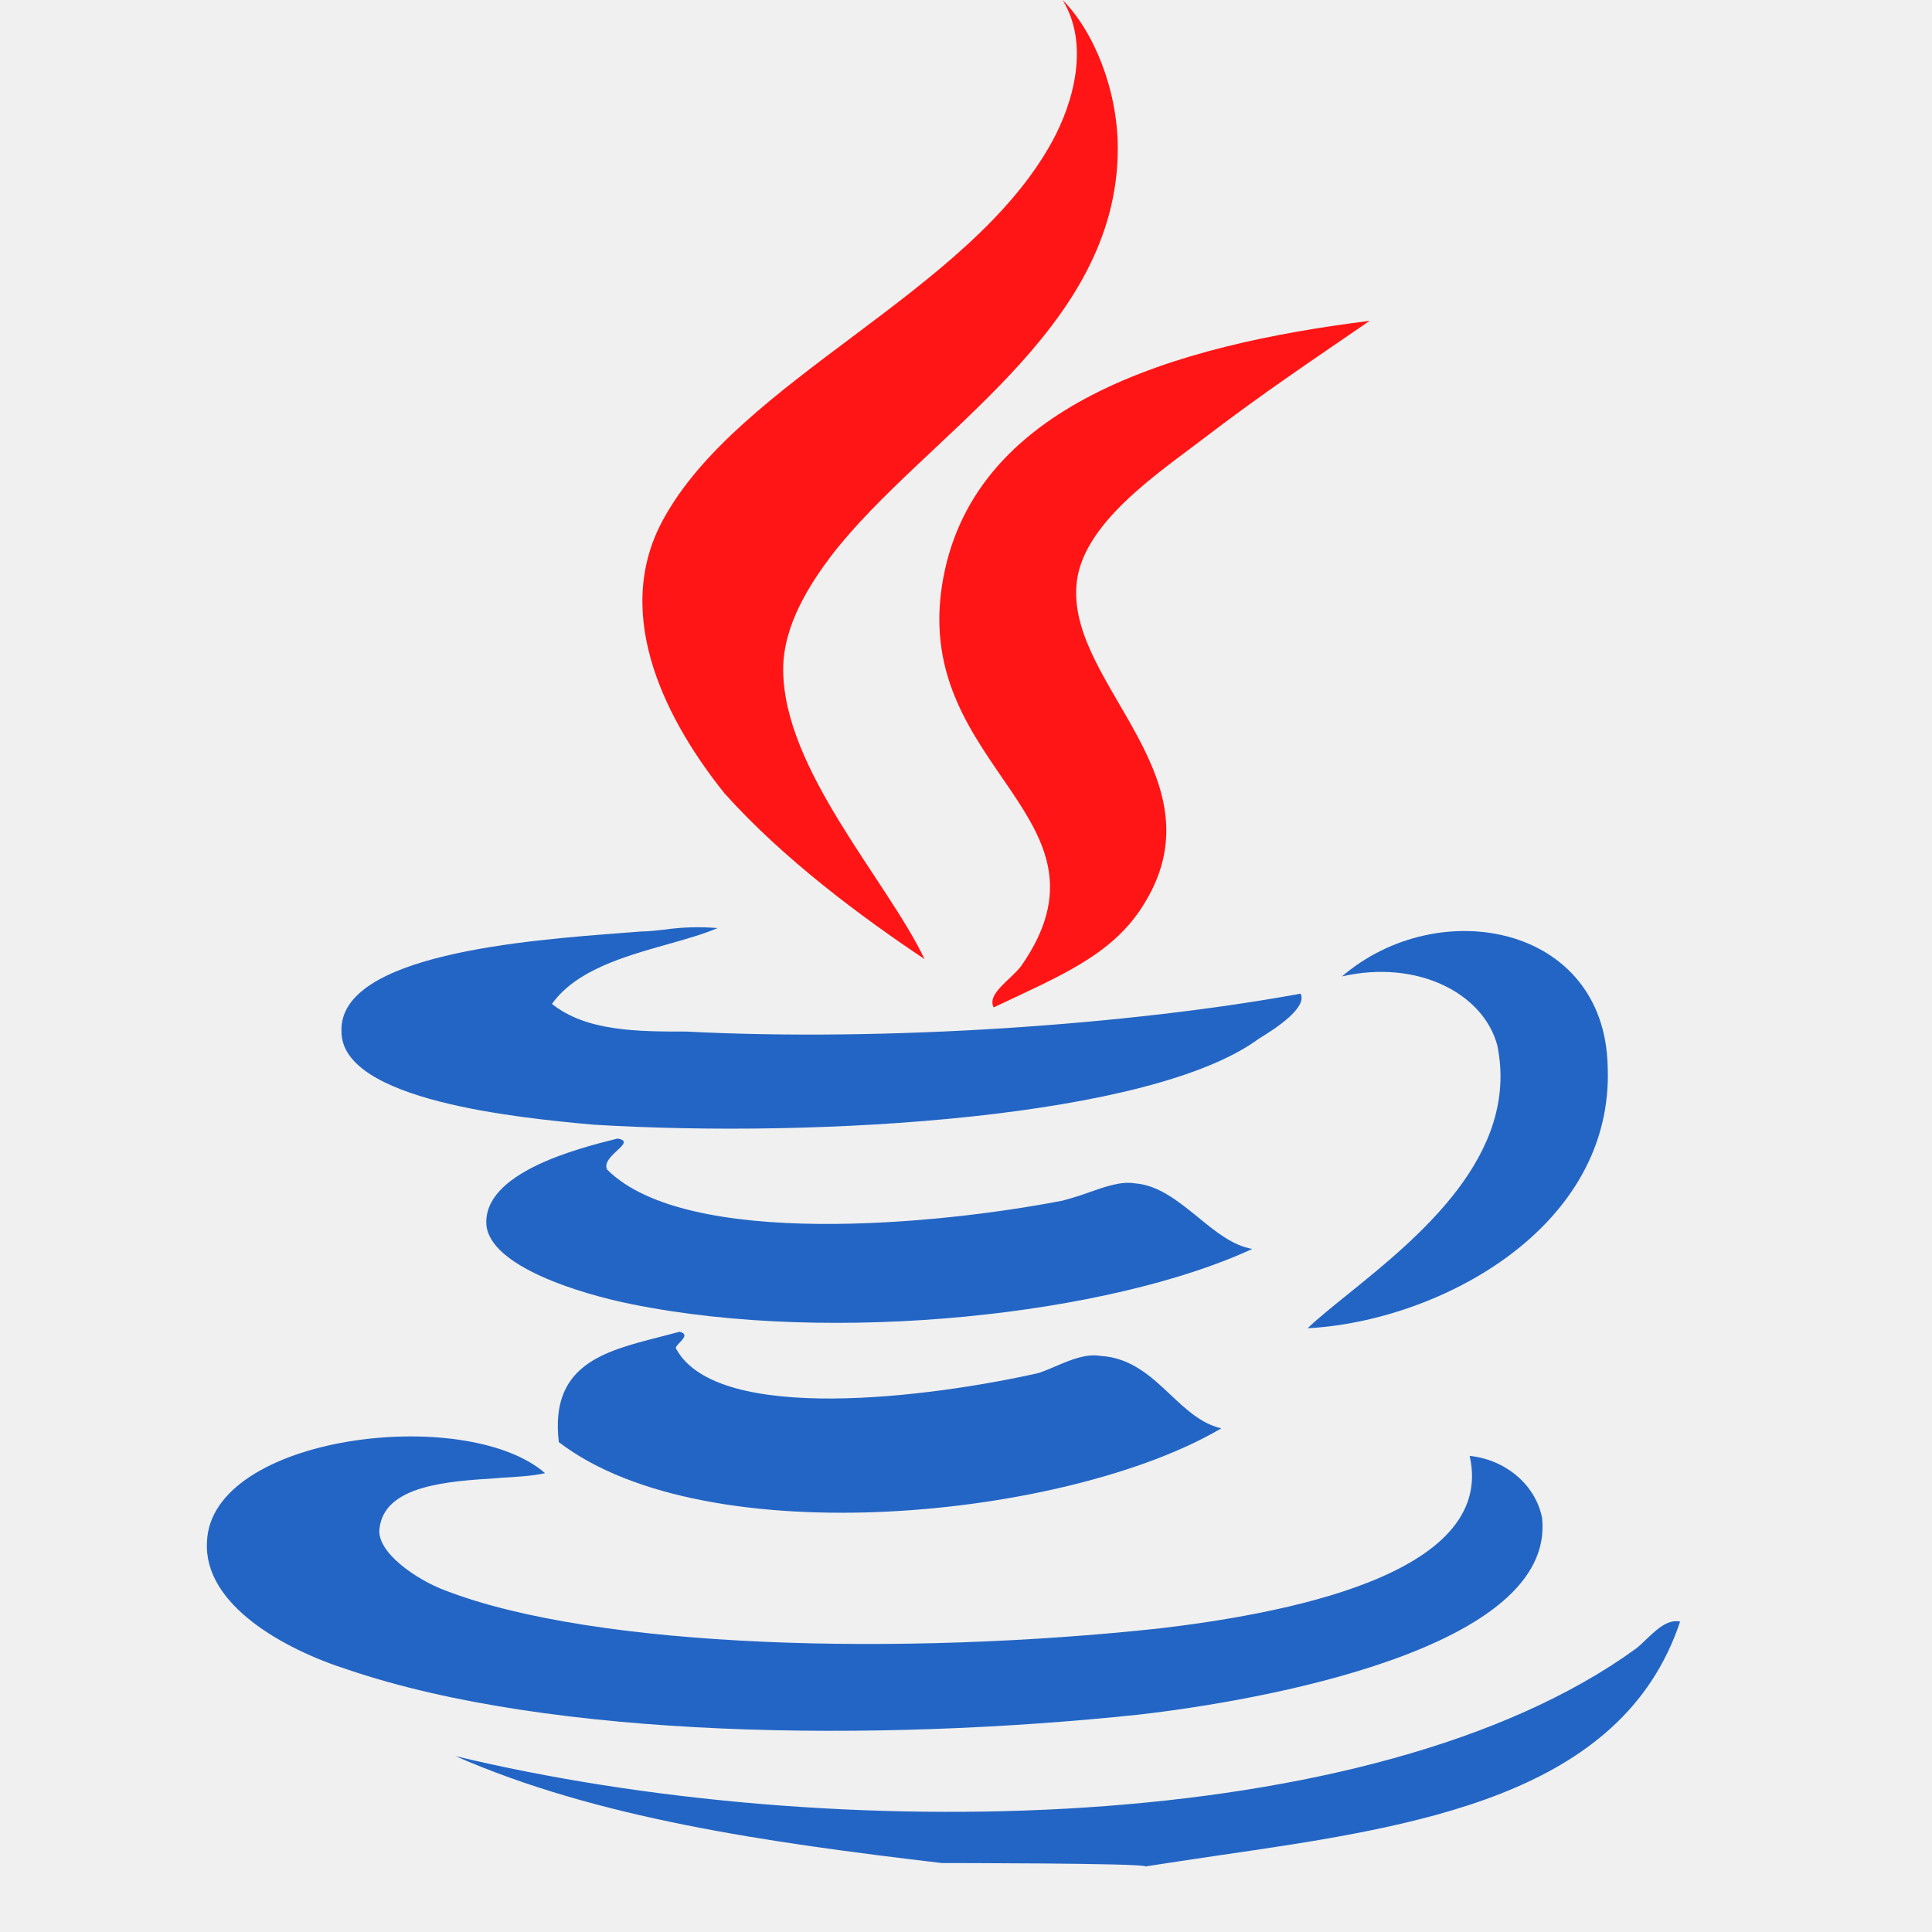
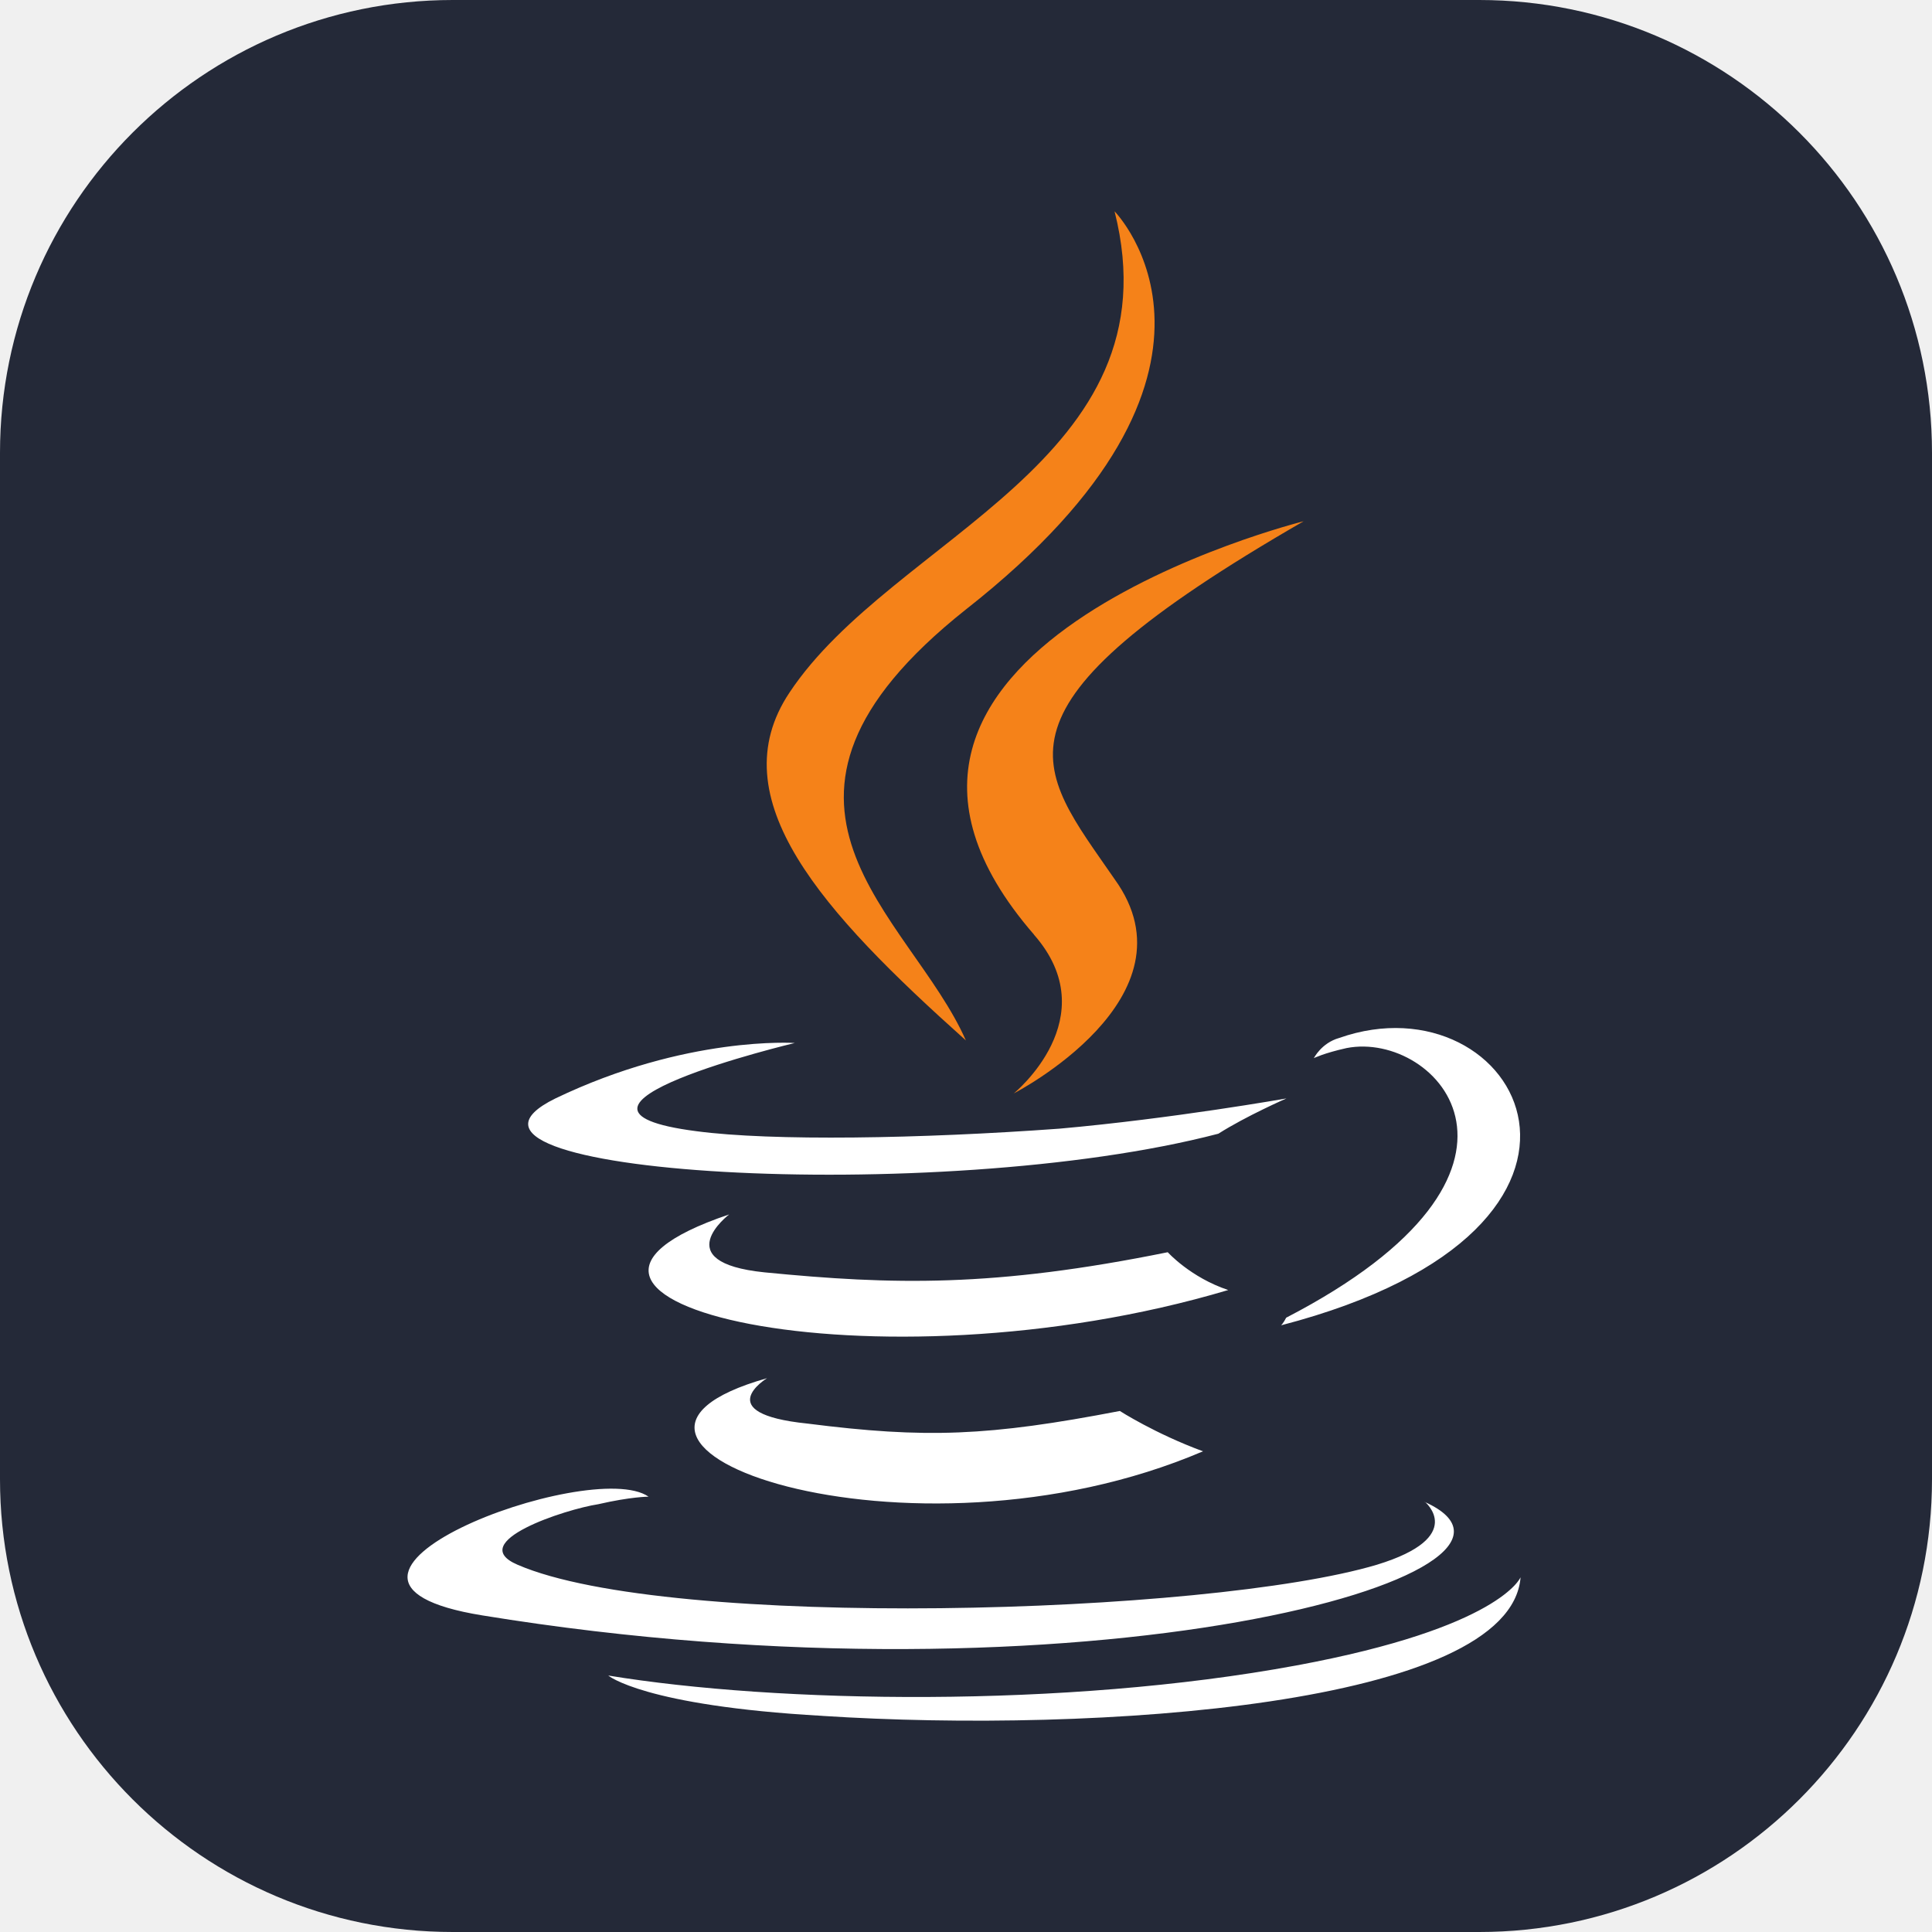
- <svg xmlns="http://www.w3.org/2000/svg" t="1700837208249" class="icon" viewBox="0 0 1024 1024" version="1.1" p-id="5716" width="200" height="200">
-   <path d="M725.952 170.048c-29.248 20.096-56.704 38.4-87.808 62.208-23.744 18.24-65.792 45.696-67.648 78.592-3.648 53.056 78.656 102.4 34.752 170.048-16.448 25.6-43.904 36.608-78.592 53.056-3.712-7.296 9.088-14.656 14.592-21.952 54.848-78.656-56.704-104.256-42.048-201.152 14.656-96.896 124.352-128 226.752-140.8z" fill="#FF1515" p-id="5717" />
-   <path d="M563.2 0c16.448 16.448 29.248 47.552 29.248 78.656 0 96.896-102.4 151.744-151.744 215.744-11.008 14.656-25.6 36.544-25.6 60.352 0 52.992 54.848 111.552 74.944 153.6C457.152 486.4 415.104 455.296 384 420.48 354.752 384 323.648 327.296 351.104 276.096c40.192-74.944 162.688-120.64 206.592-201.152 11.008-20.096 20.096-51.2 5.504-74.944z" fill="#FF1515" p-id="5718" />
-   <path d="M353.6 500.544c9.728-2.752 19.072-5.376 26.752-8.64a124.544 124.544 0 0 0-28.288 0.832c-4.672 0.512-8.768 0.96-11.968 0.96l-10.048 0.768c-50.56 3.84-150.72 11.328-149.056 52.288 0 36.544 93.312 45.696 133.504 49.344 120.704 7.36 296.256-3.648 352.896-45.696 9.152-5.504 25.6-16.448 21.952-23.744-89.6 16.448-219.392 25.6-325.44 20.096-25.6 0-53.056 0-71.36-14.656 12.8-17.92 38.208-25.088 61.056-31.552zM327.04 609.856c3.328-3.072 5.888-5.504 0.256-6.4-21.952 5.44-71.296 18.24-69.504 45.696 1.856 21.952 49.408 36.544 76.8 42.048 107.904 21.952 254.208 5.504 329.152-29.248-10.368-1.728-19.52-9.216-28.8-16.832-10.368-8.384-20.864-16.96-33.344-17.92-7.296-1.216-15.36 1.6-24.32 4.736a162.56 162.56 0 0 1-14.08 4.416c-65.856 12.8-199.296 25.6-241.408-16.448-1.728-3.584 2.112-7.104 5.248-10.048zM360.192 711.68c2.112-2.24 4.48-4.736 0-5.824l-10.752 2.816c-29.568 7.552-58.112 14.912-53.248 55.68 78.656 60.352 270.656 40.192 351.104-7.296-10.624-2.496-18.688-10.048-27.008-17.92-10.24-9.6-20.8-19.52-36.992-20.48-7.808-1.28-15.68 2.048-23.488 5.376-3.2 1.344-6.272 2.688-9.408 3.712-56.704 12.8-170.048 27.456-192-12.8-0.704-0.64 0.512-1.92 1.792-3.328z" fill="#2365C4" p-id="5719" />
-   <path d="M264.064 783.36c9.728-0.576 18.56-1.088 24.832-2.56-42.048-36.544-177.344-20.096-179.2 36.544-1.792 32.96 40.256 56.704 75.008 67.712 107.84 36.544 279.744 38.4 418.752 23.744 64-7.296 221.248-34.752 213.888-104.256-3.648-18.24-20.096-31.04-38.4-32.896 14.656 64-102.4 84.096-164.544 91.456-135.296 14.592-298.048 10.944-378.496-20.16-14.656-5.44-36.608-20.096-34.752-32.896 2.688-22.848 36.032-24.96 62.912-26.624z" fill="#2365C4" p-id="5720" />
-   <path d="M499.2 987.456c-93.248-11.008-182.848-23.808-257.856-56.704 197.504 47.552 486.4 43.904 625.408-56.704 1.984-1.472 4.032-3.392 6.016-5.376 5.44-5.12 11.136-10.56 17.728-9.216-30.912 92.8-140.224 108.8-245.184 124.032-12.8 1.92-25.6 3.776-38.208 5.76 0-1.792-107.904-1.792-107.904-1.792zM852.096 565.056c-1.792-75.008-89.6-91.456-140.8-47.552 40.256-9.152 75.008 9.152 82.304 36.544 11.968 58.304-42.048 101.952-79.168 131.904-8.32 6.72-15.744 12.672-21.376 18.048 69.44-3.648 162.688-53.056 159.04-138.944z" fill="#2365C4" p-id="5721" />
+ <svg xmlns="http://www.w3.org/2000/svg" width="32" height="32" viewBox="0 0 256 256">
+   <g fill="none">
+     <rect width="256" height="256" fill="#242938" rx="60" />
+     <path fill="#fff" d="M101.634 182.619s-7.68 4.674 5.345 6.011c15.728 2.004 24.044 1.669 41.407-1.668c0 0 4.674 3.009 11.02 5.344c-39.075 16.696-88.497-1.002-57.772-9.687m-5.009-21.705s-8.35 6.346 4.674 7.679c17.028 1.669 30.391 2.004 53.433-2.667c0 0 3.009 3.341 8.015 5.01c-47.083 14.025-99.85 1.333-66.122-10.019zm92.17 38.07s5.676 4.674-6.346 8.35c-22.376 6.678-93.839 8.685-113.876 0c-7.009-3.009 6.347-7.352 10.686-8.015c4.342-1.002 6.678-1.002 6.678-1.002c-7.68-5.344-51.095 11.02-22.041 15.729c79.813 13.027 145.603-5.676 124.896-15.028zm-83.488-60.781s-36.402 8.685-13.028 11.687c10.019 1.333 29.721 1.002 48.089-.335c15.028-1.334 30.09-4.007 30.09-4.007s-5.345 2.338-9.017 4.674c-37.099 9.693-108.23 5.351-87.858-4.668c17.37-8.35 31.724-7.351 31.724-7.351m65.116 36.401c37.407-19.37 20.037-38.07 8.015-35.731c-3.009.667-4.342 1.334-4.342 1.334s1.001-2.004 3.34-2.667c23.709-8.35 42.413 25.046-7.679 38.07c0 0 .335-.335.666-1.002zm-61.444 52.76c36.067 2.339 91.168-1.334 92.505-18.369c0 0-2.667 6.678-29.72 11.688c-30.722 5.676-68.796 5.009-91.168 1.333c0 0 4.674 4.007 28.386 5.344z" />
+     <path fill="#F58219" d="M147.685 28s20.704 21.039-19.702 52.76c-32.394 25.712-7.351 40.408 0 57.101c-19.035-17.028-32.722-32.059-23.377-46.085C118.331 71.083 156.062 61.064 147.685 28M137 123.842c9.683 11.02-2.667 21.039-2.667 21.039s24.711-12.686 13.359-28.387c-10.354-15.028-18.368-22.376 25.046-47.425c0 0-68.46 17.028-35.731 54.766z" />
+   </g>
</svg>
